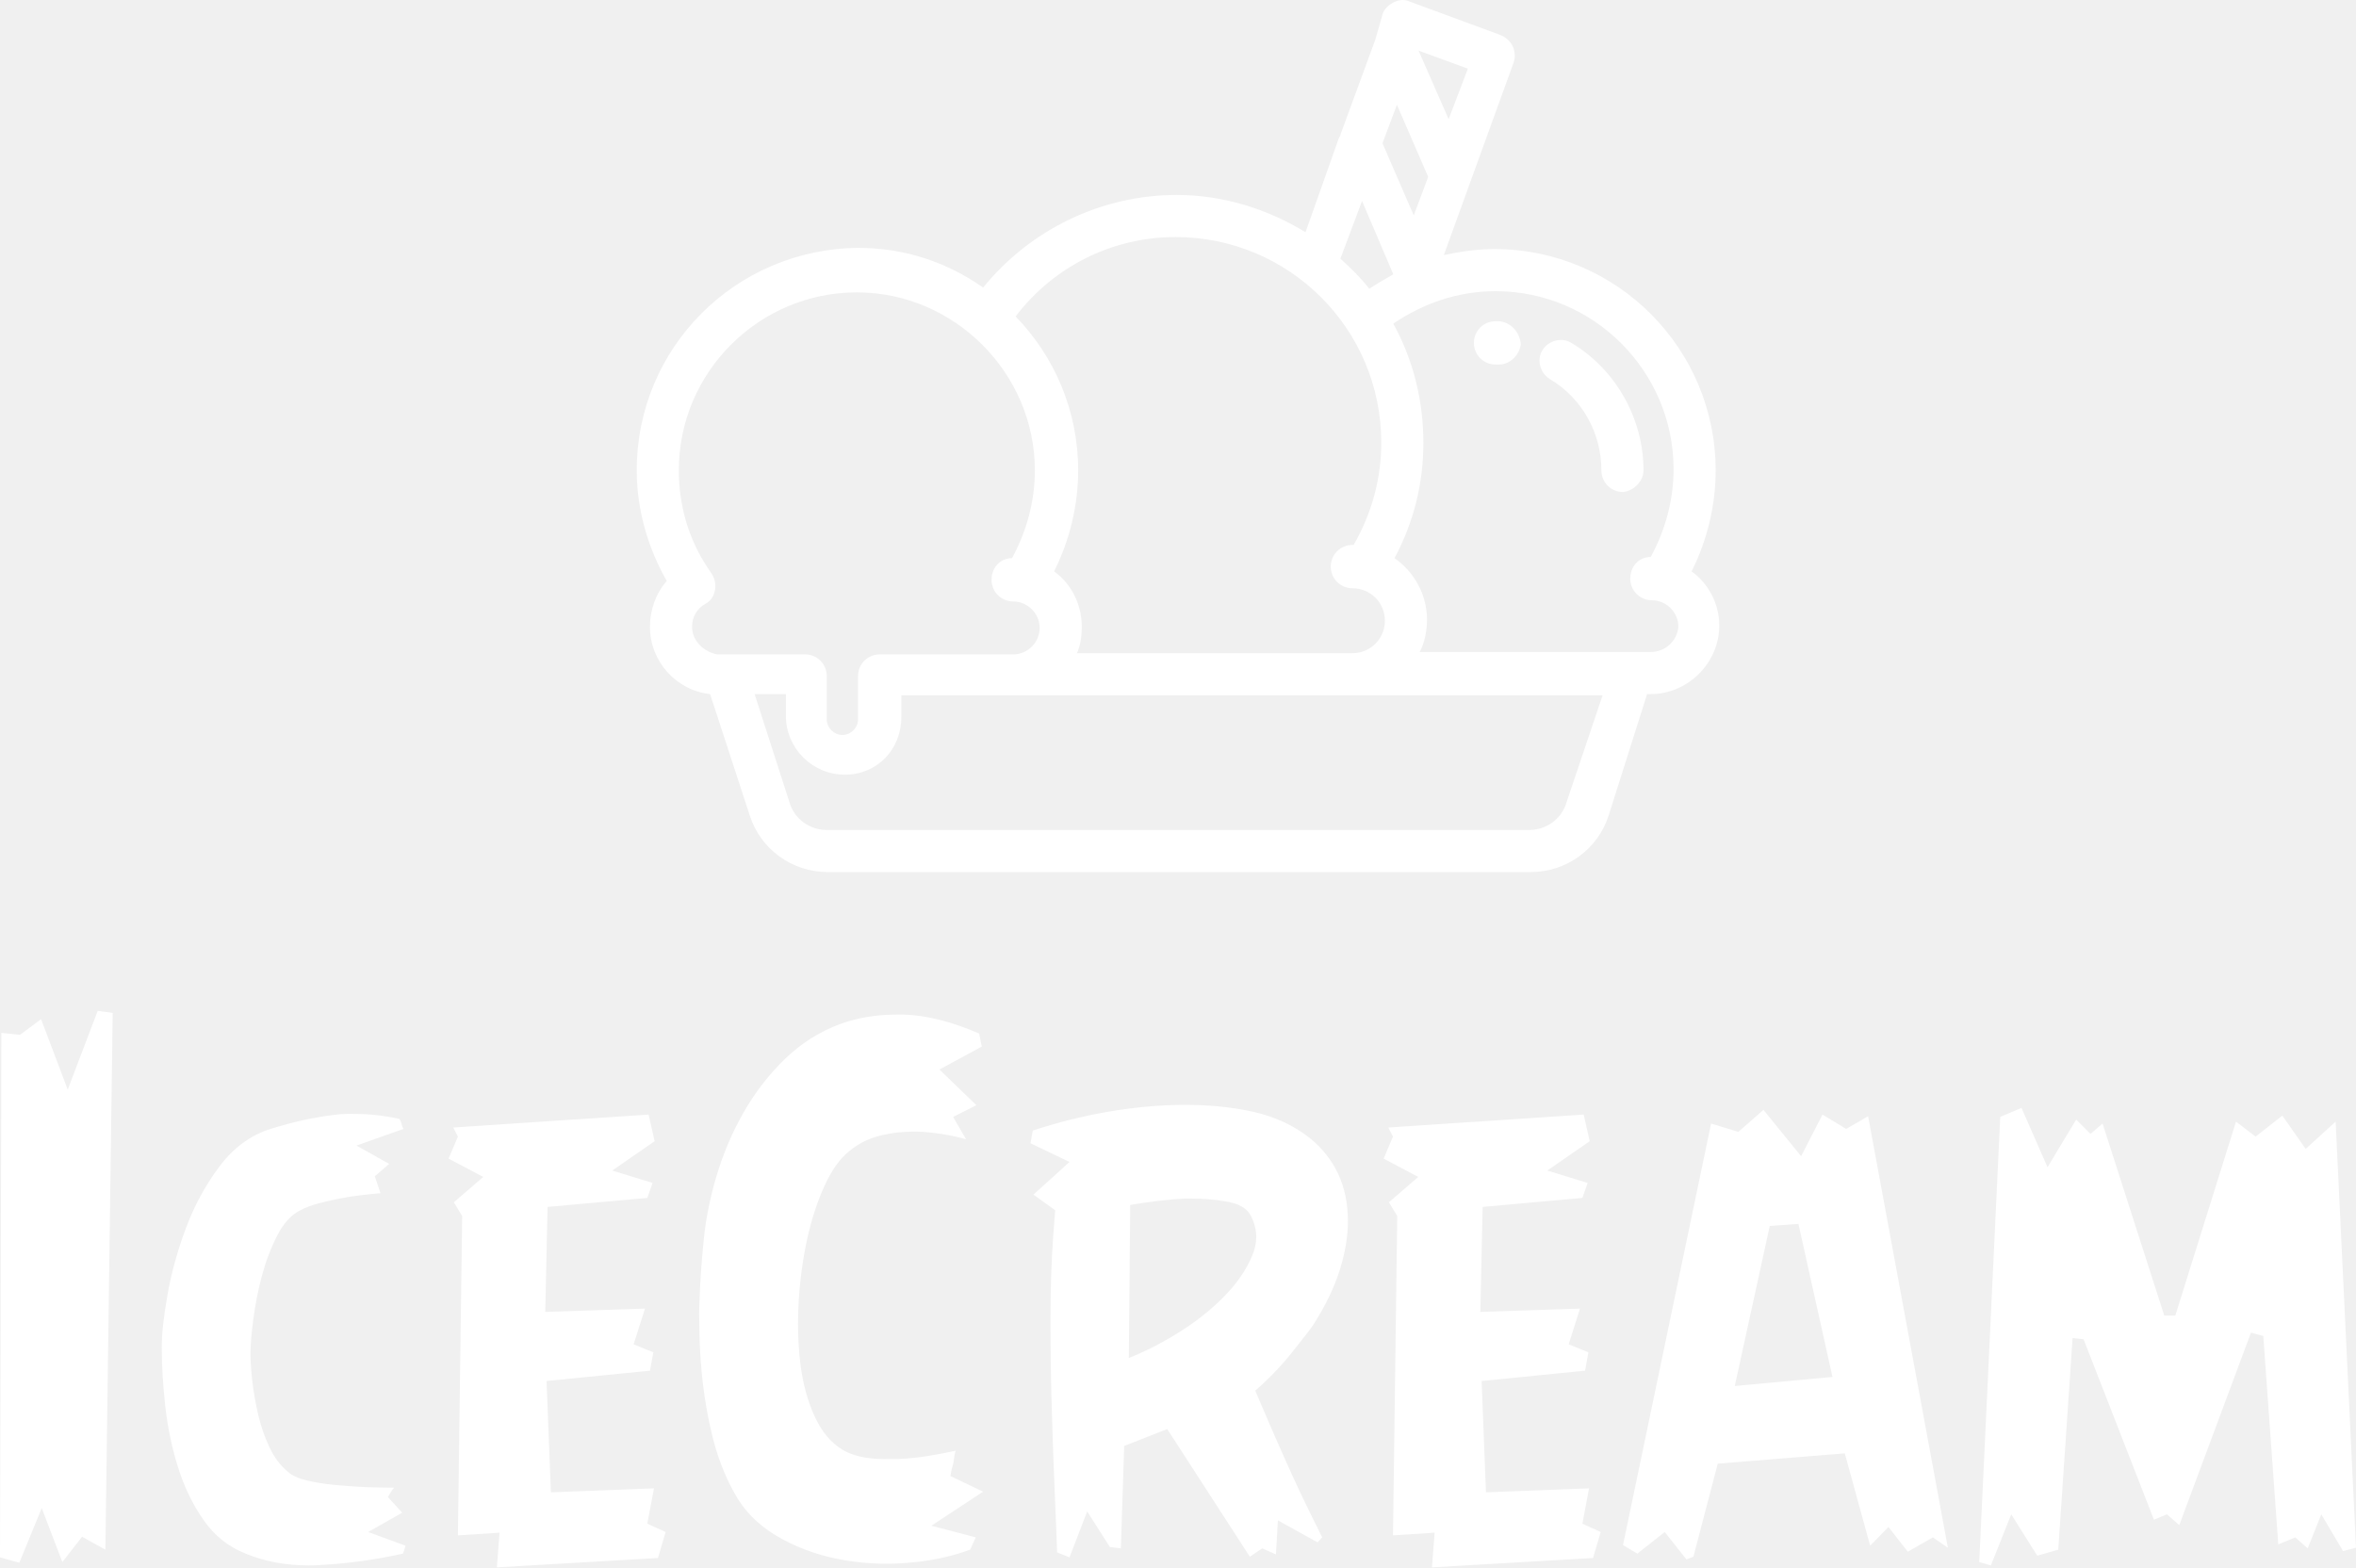
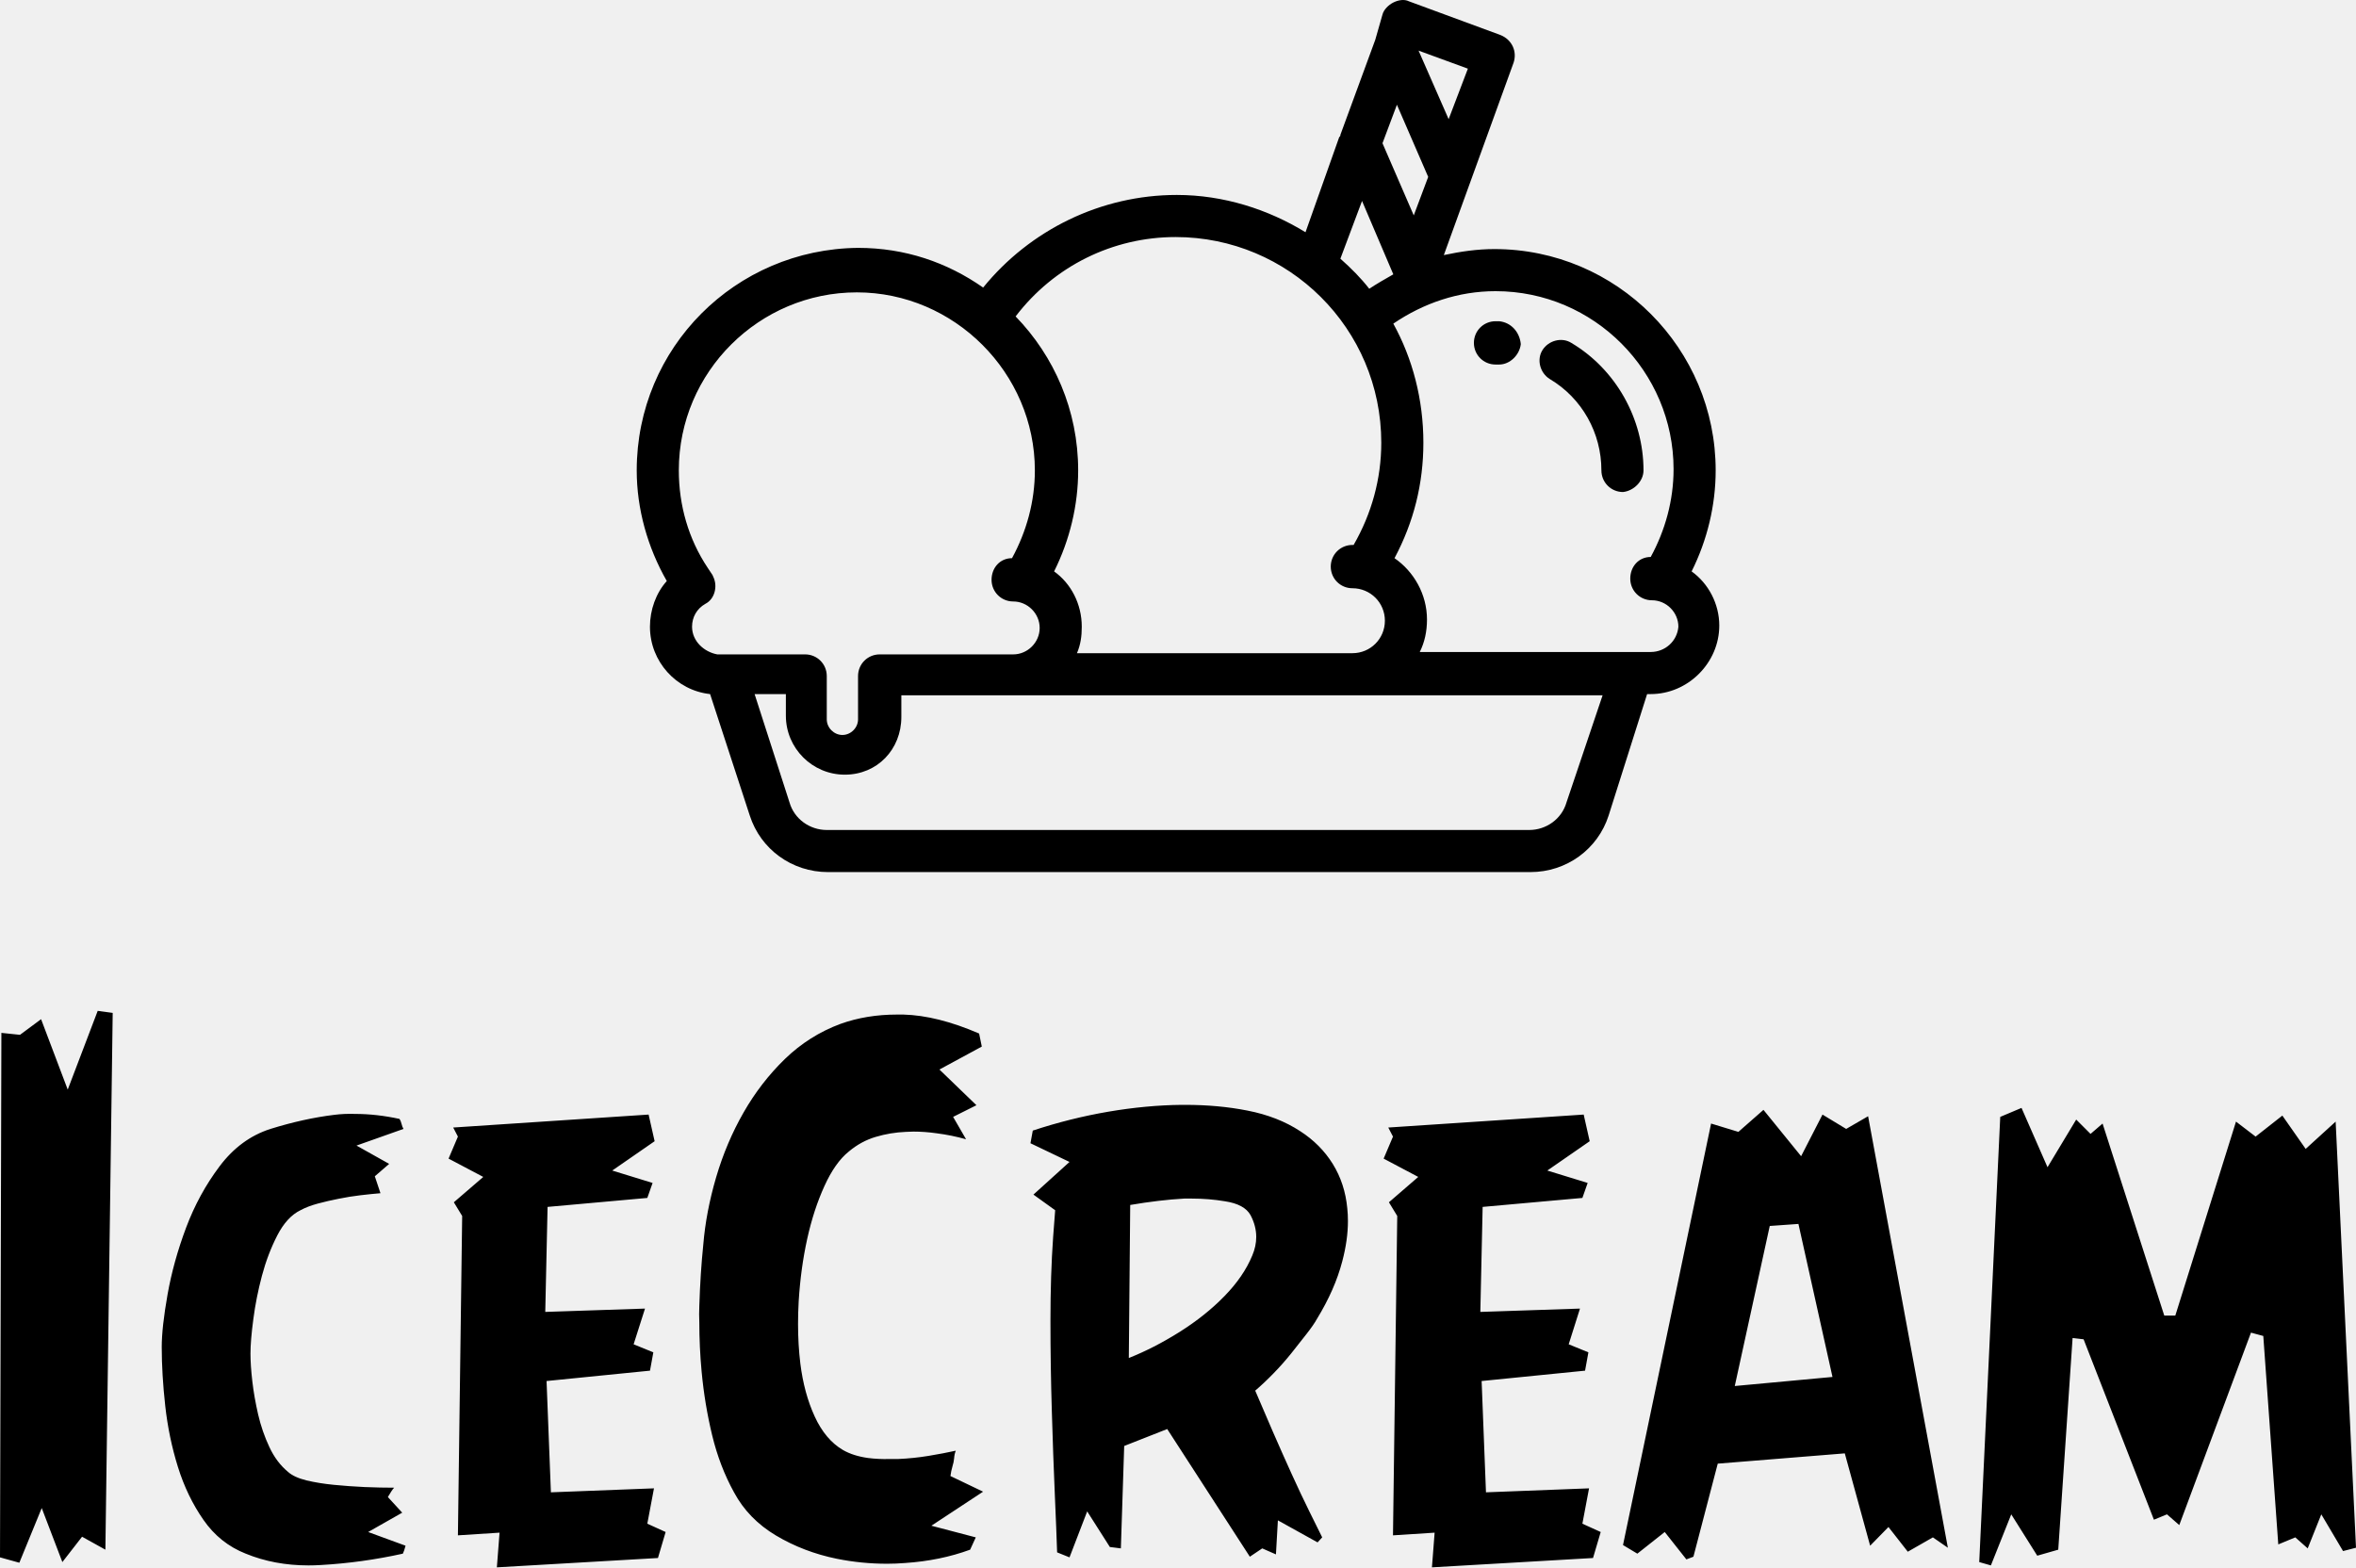
<svg xmlns="http://www.w3.org/2000/svg" version="1.1" height="169.412" width="254.63">
  <defs id="SvgjsDefs1360" />
-   <g id="SvgjsG1361" rel="mainfill" name="main_text" transform="translate(-3.53,-72.56829)" fill="#ffffff">
-     <path d="M3.53 240.90L3.68 184.21L5.69 184.42L7.97 182.73L10.85 190.34L14.09 181.83L15.71 182.05L14.92 240.07L12.40 238.67L10.27 241.41L8.04 235.57L5.62 241.48L3.53 240.90ZM21.01 218.16Q21.01 216.03 21.64 212.48Q22.27 208.93 23.64 205.27Q25.01 201.62 27.27 198.62Q29.52 195.63 32.76 194.59Q36.37 193.47 39.65 193.07Q40.73 192.93 41.92 192.97Q44.22 192.97 46.71 193.51Q46.85 193.72 46.93 194.05Q47.00 194.37 47.14 194.59L42.06 196.39L45.59 198.37L44.04 199.71L44.65 201.54Q43.68 201.62 42.49 201.76Q41.30 201.90 40.13 202.14Q38.96 202.37 37.88 202.66Q36.80 202.95 36.00 203.38Q34.53 204.10 33.50 206.10Q32.47 208.10 31.84 210.46Q31.21 212.83 30.91 215.15Q30.60 217.47 30.60 218.88Q30.60 220.14 30.80 221.87Q31.00 223.60 31.43 225.46Q31.86 227.31 32.64 228.97Q33.41 230.63 34.67 231.67Q35.32 232.25 36.65 232.58Q37.99 232.90 39.61 233.06Q41.23 233.22 42.94 233.30Q44.65 233.37 46.13 233.37Q45.99 233.51 45.83 233.76Q45.66 234.02 45.45 234.38L47.00 236.07L43.32 238.16L47.36 239.64Q47.21 240.22 47.07 240.50Q42.64 241.48 38.17 241.73Q37.52 241.77 36.87 241.77Q33.19 241.77 30.09 240.50Q27.28 239.39 25.52 236.85Q23.75 234.31 22.76 231.13Q21.77 227.96 21.39 224.54Q21.01 221.11 21.01 218.16ZM52.01 197.80L53.02 195.42L52.51 194.44L73.63 193.04L74.28 195.92L69.70 199.09L74.06 200.43L73.49 202.05L62.71 203.02L62.46 214.37L73.24 214.01L72.01 217.87L74.14 218.74L73.78 220.72L62.60 221.84L63.07 233.87L74.21 233.44L73.49 237.26L75.47 238.16L74.64 240.97L57.23 241.98L57.52 238.23L53.02 238.52L53.48 204.00L52.58 202.52L55.76 199.78L52.01 197.80ZM79.11 213.73Q79.22 210.19 79.54 207.09Q79.83 203.56 80.93 199.81Q82.03 196.07 83.89 192.82Q85.74 189.58 88.35 187.04Q90.97 184.50 94.36 183.24Q97.17 182.23 100.48 182.23Q100.81 182.23 101.17 182.23Q104.84 182.33 109.35 184.28L109.64 185.69L105.06 188.17L109.06 192.03L106.54 193.29L107.94 195.71Q106.39 195.27 104.74 195.06Q103.47 194.88 102.25 194.88L101.42 194.91Q99.76 194.98 98.18 195.45Q96.59 195.92 95.26 197.04Q93.78 198.23 92.63 200.77Q91.47 203.31 90.77 206.48Q90.07 209.65 89.85 213.22Q89.78 214.48 89.78 215.67Q89.78 217.91 90.03 219.96Q90.43 223.17 91.58 225.67Q92.73 228.18 94.64 229.30Q95.76 229.94 97.35 230.16Q98.46 230.30 99.65 230.27Q100.12 230.27 100.59 230.27Q102.25 230.20 103.89 229.93Q105.53 229.66 106.83 229.37Q106.68 229.73 106.65 230.18Q106.61 230.63 106.47 231.06Q106.32 231.57 106.25 232.11L109.78 233.80L104.19 237.48L108.99 238.74L108.38 240.07Q105.13 241.26 101.35 241.51Q100.37 241.59 99.40 241.59Q96.63 241.59 93.96 241.05Q90.39 240.32 87.40 238.54Q84.41 236.76 82.86 233.87Q81.31 231.06 80.50 227.71Q79.69 224.36 79.36 220.83Q79.11 218.16 79.11 215.49Q79.07 214.63 79.11 213.73ZM114.90 196.14L115.15 194.77Q119.22 193.43 123.31 192.73Q127.41 192.03 131.23 191.99Q131.44 191.99 131.62 191.99Q135.23 191.99 138.36 192.61Q141.64 193.25 144.06 194.84Q146.25 196.25 147.57 198.37Q148.89 200.50 149.14 203.17Q149.21 203.81 149.21 204.54Q149.21 206.59 148.60 208.90Q147.80 211.96 145.86 215.13Q145.50 215.78 144.74 216.75Q143.98 217.73 143.10 218.83Q142.22 219.93 141.19 220.99Q140.16 222.05 139.19 222.88Q140.09 225.01 141.12 227.37Q142.15 229.73 143.14 231.91Q144.13 234.09 145.03 235.91Q145.93 237.73 146.43 238.74L145.93 239.28L141.64 236.90L141.43 240.58L139.95 239.93L138.61 240.83L129.68 227.03L125.03 228.86L124.67 239.93L123.48 239.78L121.03 235.93L119.12 240.90L117.78 240.36Q117.71 238.16 117.53 234.05Q117.35 229.94 117.21 225.12Q117.06 220.29 117.06 215.31Q117.06 210.34 117.35 206.27L117.57 203.38L115.22 201.69L119.12 198.16L114.90 196.14M125.53 219.35Q128.20 218.30 131.01 216.54Q133.82 214.77 135.87 212.66Q137.93 210.55 138.87 208.28Q139.30 207.27 139.30 206.27Q139.30 205.08 138.69 203.92Q138.04 202.73 135.91 202.41Q134.18 202.12 132.34 202.12Q131.95 202.12 131.51 202.12Q128.85 202.27 125.68 202.81L125.53 219.35ZM153.07 197.80L154.08 195.42L153.57 194.44L174.69 193.04L175.34 195.92L170.76 199.09L175.12 200.43L174.55 202.05L163.77 203.02L163.52 214.37L174.29 214.01L173.07 217.87L175.20 218.74L174.84 220.72L163.66 221.84L164.13 233.87L175.27 233.44L174.55 237.26L176.53 238.16L175.70 240.97L158.29 241.98L158.58 238.23L154.08 238.52L154.54 204.00L153.64 202.52L156.81 199.78L153.07 197.80ZM178.94 239.57L188.46 194.01L191.41 194.91L194.12 192.53L198.19 197.54L200.50 193.04L203.06 194.59L205.43 193.22L214.05 239.86L212.43 238.74L209.72 240.29L207.63 237.62L205.65 239.64L202.91 229.66L189.18 230.77L186.55 240.83L185.79 241.12L183.45 238.16L180.49 240.50L178.94 239.57M191.02 222.38L201.58 221.40L197.90 204.86L194.80 205.08L191.02 222.38ZM217.44 241.41L219.71 193.29L222.01 192.32L224.82 198.73L227.92 193.58L229.47 195.13L230.77 194.01L237.44 214.77L238.63 214.77L245.19 193.80L247.31 195.42L250.20 193.15L252.72 196.75L255.96 193.80L258.16 239.86L256.76 240.22L254.41 236.25L252.94 239.93L251.60 238.74L249.76 239.50L248.14 216.97L246.81 216.61L239.06 237.41L237.73 236.25L236.32 236.83L228.72 217.33L227.53 217.19L225.98 240.07L223.71 240.72L220.90 236.25L218.70 241.77L217.44 241.41Z" fill="#ffffff" style="fill: rgb(255, 255, 255);" />
+   <g id="SvgjsG1361" rel="mainfill" name="main_text" transform="translate(-3.53,-72.56829)" fill="#000">
+     <path d="M3.53 240.90L3.68 184.21L5.69 184.42L7.97 182.73L10.85 190.34L14.09 181.83L15.71 182.05L14.92 240.07L12.40 238.67L10.27 241.41L8.04 235.57L5.62 241.48L3.53 240.90ZM21.01 218.16Q21.01 216.03 21.64 212.48Q22.27 208.93 23.64 205.27Q25.01 201.62 27.27 198.62Q29.52 195.63 32.76 194.59Q36.37 193.47 39.65 193.07Q40.73 192.93 41.92 192.97Q44.22 192.97 46.71 193.51Q46.85 193.72 46.93 194.05Q47.00 194.37 47.14 194.59L42.06 196.39L45.59 198.37L44.04 199.71L44.65 201.54Q43.68 201.62 42.49 201.76Q41.30 201.90 40.13 202.14Q38.96 202.37 37.88 202.66Q36.80 202.95 36.00 203.38Q34.53 204.10 33.50 206.10Q32.47 208.10 31.84 210.46Q31.21 212.83 30.91 215.15Q30.60 217.47 30.60 218.88Q30.60 220.14 30.80 221.87Q31.00 223.60 31.43 225.46Q31.86 227.31 32.64 228.97Q33.41 230.63 34.67 231.67Q35.32 232.25 36.65 232.58Q37.99 232.90 39.61 233.06Q41.23 233.22 42.94 233.30Q44.65 233.37 46.13 233.37Q45.99 233.51 45.83 233.76Q45.66 234.02 45.45 234.38L47.00 236.07L43.32 238.16L47.36 239.64Q47.21 240.22 47.07 240.50Q42.64 241.48 38.17 241.73Q37.52 241.77 36.87 241.77Q33.19 241.77 30.09 240.50Q27.28 239.39 25.52 236.85Q23.75 234.31 22.76 231.13Q21.77 227.96 21.39 224.54Q21.01 221.11 21.01 218.16ZM52.01 197.80L53.02 195.42L52.51 194.44L73.63 193.04L74.28 195.92L69.70 199.09L74.06 200.43L73.49 202.05L62.71 203.02L62.46 214.37L73.24 214.01L72.01 217.87L74.14 218.74L73.78 220.72L62.60 221.84L63.07 233.87L74.21 233.44L73.49 237.26L75.47 238.16L74.64 240.97L57.23 241.98L57.52 238.23L53.02 238.52L53.48 204.00L52.58 202.52L55.76 199.78L52.01 197.80ZM79.11 213.73Q79.22 210.19 79.54 207.09Q79.83 203.56 80.93 199.81Q82.03 196.07 83.89 192.82Q85.74 189.58 88.35 187.04Q90.97 184.50 94.36 183.24Q97.17 182.23 100.48 182.23Q100.81 182.23 101.17 182.23Q104.84 182.33 109.35 184.28L109.64 185.69L105.06 188.17L109.06 192.03L106.54 193.29L107.94 195.71Q106.39 195.27 104.74 195.06Q103.47 194.88 102.25 194.88L101.42 194.91Q99.76 194.98 98.18 195.45Q96.59 195.92 95.26 197.04Q93.78 198.23 92.63 200.77Q91.47 203.31 90.77 206.48Q90.07 209.65 89.85 213.22Q89.78 214.48 89.78 215.67Q89.78 217.91 90.03 219.96Q90.43 223.17 91.58 225.67Q92.73 228.18 94.64 229.30Q95.76 229.94 97.35 230.16Q98.46 230.30 99.65 230.27Q100.12 230.27 100.59 230.27Q102.25 230.20 103.89 229.93Q105.53 229.66 106.83 229.37Q106.68 229.73 106.65 230.18Q106.61 230.63 106.47 231.06Q106.32 231.57 106.25 232.11L109.78 233.80L104.19 237.48L108.99 238.74L108.38 240.07Q105.13 241.26 101.35 241.51Q100.37 241.59 99.40 241.59Q96.63 241.59 93.96 241.05Q90.39 240.32 87.40 238.54Q84.41 236.76 82.86 233.87Q81.31 231.06 80.50 227.71Q79.69 224.36 79.36 220.83Q79.11 218.16 79.11 215.49Q79.07 214.63 79.11 213.73ZM114.90 196.14L115.15 194.77Q119.22 193.43 123.31 192.73Q127.41 192.03 131.23 191.99Q131.44 191.99 131.62 191.99Q135.23 191.99 138.36 192.61Q141.64 193.25 144.06 194.84Q146.25 196.25 147.57 198.37Q148.89 200.50 149.14 203.17Q149.21 203.81 149.21 204.54Q149.21 206.59 148.60 208.90Q147.80 211.96 145.86 215.13Q145.50 215.78 144.74 216.75Q143.98 217.73 143.10 218.83Q142.22 219.93 141.19 220.99Q140.16 222.05 139.19 222.88Q140.09 225.01 141.12 227.37Q142.15 229.73 143.14 231.91Q144.13 234.09 145.03 235.91Q145.93 237.73 146.43 238.74L145.93 239.28L141.64 236.90L141.43 240.58L139.95 239.93L138.61 240.83L129.68 227.03L125.03 228.86L124.67 239.93L123.48 239.78L121.03 235.93L119.12 240.90L117.78 240.36Q117.71 238.16 117.53 234.05Q117.35 229.94 117.21 225.12Q117.06 220.29 117.06 215.31Q117.06 210.34 117.35 206.27L117.57 203.38L115.22 201.69L119.12 198.16L114.90 196.14M125.53 219.35Q128.20 218.30 131.01 216.54Q133.82 214.77 135.87 212.66Q137.93 210.55 138.87 208.28Q139.30 207.27 139.30 206.27Q139.30 205.08 138.69 203.92Q138.04 202.73 135.91 202.41Q134.18 202.12 132.34 202.12Q131.95 202.12 131.51 202.12Q128.85 202.27 125.68 202.81L125.53 219.35ZM153.07 197.80L154.08 195.42L153.57 194.44L174.69 193.04L175.34 195.92L170.76 199.09L175.12 200.43L174.55 202.05L163.77 203.02L163.52 214.37L174.29 214.01L173.07 217.87L175.20 218.74L174.84 220.72L163.66 221.84L164.13 233.87L175.27 233.44L174.55 237.26L176.53 238.16L175.70 240.97L158.29 241.98L158.58 238.23L154.08 238.52L154.54 204.00L153.64 202.52L156.81 199.78L153.07 197.80ZM178.94 239.57L188.46 194.01L191.41 194.91L194.12 192.53L198.19 197.54L200.50 193.04L203.06 194.59L205.43 193.22L214.05 239.86L212.43 238.74L209.72 240.29L207.63 237.62L205.65 239.64L202.91 229.66L189.18 230.77L186.55 240.83L185.79 241.12L183.45 238.16L180.49 240.50L178.94 239.57M191.02 222.38L201.58 221.40L197.90 204.86L194.80 205.08L191.02 222.38ZM217.44 241.41L219.71 193.29L222.01 192.32L224.82 198.73L227.92 193.58L229.47 195.13L230.77 194.01L237.44 214.77L238.63 214.77L245.19 193.80L247.31 195.42L250.20 193.15L252.72 196.75L255.96 193.80L258.16 239.86L256.76 240.22L254.41 236.25L252.94 239.93L251.60 238.74L249.76 239.50L248.14 216.97L246.81 216.61L239.06 237.41L237.73 236.25L236.32 236.83L228.72 217.33L227.53 217.19L225.98 240.07L223.71 240.72L220.90 236.25L218.70 241.77L217.44 241.41Z" fill="#000" style="fill: rgb(0, 0, 0);" />
  </g>
-   <g id="SvgjsG1362" rel="mainfill" name="symbol" transform="translate(62.315,-17.79828) scale(1.3)" fill="#ffffff">
-     <g fill="#ffffff">
-       <path d="M92.7,61.2c1.3-2.6,2-5.5,2-8.4c0-10.1-8.2-18.4-18.4-18.4c-1.4,0-2.8,0.2-4.2,0.5l5.8-16   c0.3-0.9-0.1-1.9-1.1-2.3l-7.6-2.8c-0.4-0.2-0.9-0.1-1.3,0.1c-0.4,0.2-0.8,0.6-0.9,1L66.4,17c0,0,0,0,0,0l-2.9,7.9   c0,0.1,0,0.1-0.1,0.2L60.6,33c-3.1-1.9-6.8-3.1-10.7-3.1c-6.3,0-12.2,2.9-16.1,7.7c-3-2.1-6.5-3.3-10.4-3.3   C13.2,34.4,5,42.6,5,52.8C5,56,5.9,59.2,7.5,62c-0.9,1-1.4,2.4-1.4,3.8c0,2.9,2.2,5.3,5,5.6l3.3,10.1c0.9,2.8,3.5,4.7,6.5,4.7h58.4   c3,0,5.6-1.9,6.5-4.7L89,71.4h0.3c3.1,0,5.7-2.6,5.7-5.7C95,63.9,94.1,62.2,92.7,61.2z M68.2,22.4l2.6,6l-1.2,3.2l-2.6-6L68.2,22.4   z M72.5,23.6L70,17.9l4.1,1.5L72.5,23.6z M65.3,30.4l2.6,6.1c-0.7,0.4-1.4,0.8-2,1.2c-0.7-0.9-1.5-1.7-2.4-2.5L65.3,30.4z    M49.8,33.4c9.4,0,17.1,7.6,17.1,17.1c0,3-0.8,5.9-2.3,8.5h-0.1c-1,0-1.8,0.8-1.8,1.8s0.8,1.8,1.8,1.8c1.5,0,2.7,1.2,2.7,2.7   c0,1.5-1.2,2.7-2.7,2.7H41.6c0.3-0.7,0.4-1.4,0.4-2.2c0-1.9-0.9-3.6-2.3-4.6c1.3-2.6,2-5.5,2-8.4c0-5-2-9.5-5.2-12.8   C39.7,35.8,44.6,33.4,49.8,33.4z M9.6,65.8c0-0.8,0.4-1.5,1.1-1.9c0.4-0.2,0.7-0.6,0.8-1.1c0.1-0.5,0-0.9-0.2-1.3l-0.4-0.6   c-1.6-2.4-2.4-5.2-2.4-8.1c0-8.2,6.7-14.8,14.8-14.8s14.8,6.7,14.8,14.8c0,2.6-0.7,5.1-1.9,7.3c-1,0-1.7,0.8-1.7,1.8   c0,1,0.8,1.8,1.8,1.8c1.2,0,2.2,1,2.2,2.2c0,1.2-1,2.2-2.2,2.2h-2.6c0,0,0,0,0,0h-8.5c-1,0-1.8,0.8-1.8,1.8v3.6   c0,0.7-0.6,1.3-1.3,1.3c-0.7,0-1.3-0.6-1.3-1.3v-3.6c0-1-0.8-1.8-1.8-1.8h-7.3C10.6,67.9,9.6,67,9.6,65.8z M82.3,80.4   c-0.4,1.4-1.7,2.3-3.1,2.3H20.8c-1.4,0-2.7-0.9-3.1-2.3l-2.9-9h2.6v1.8c0,2.7,2.2,4.9,4.9,4.9S27,76,27,73.3v-1.8h9.3c0,0,0,0,0,0   H64c0,0,0,0,0,0h21.3L82.3,80.4z M89.3,67.9H70.1c0.4-0.8,0.6-1.7,0.6-2.7c0-2.1-1.1-4-2.7-5.1c1.6-3,2.4-6.2,2.4-9.6   c0-3.6-0.9-7-2.5-9.9c2.5-1.7,5.4-2.7,8.5-2.7c8.2,0,14.8,6.7,14.8,14.8c0,2.6-0.7,5.1-1.9,7.3c-1,0-1.7,0.8-1.7,1.8   c0,1,0.8,1.8,1.8,1.8c1.2,0,2.2,1,2.2,2.2C91.5,67,90.5,67.9,89.3,67.9z" fill="#ffffff" style="fill: rgb(255, 255, 255);" />
-       <path d="M76.7,40.4c-0.1,0-0.2,0-0.3,0c-1,0-1.8,0.8-1.8,1.8s0.8,1.8,1.8,1.8l0.2,0c0,0,0,0,0.1,0   c0.9,0,1.7-0.8,1.8-1.7C78.4,41.3,77.7,40.5,76.7,40.4z" fill="#ffffff" style="fill: rgb(255, 255, 255);" />
-       <path d="M88.7,52.8c0-4.3-2.3-8.4-6-10.6c-0.8-0.5-1.9-0.2-2.4,0.6c-0.5,0.8-0.2,1.9,0.6,2.4   c2.7,1.6,4.3,4.5,4.3,7.6c0,1,0.8,1.8,1.8,1.8C87.9,54.5,88.7,53.7,88.7,52.8z" fill="#ffffff" style="fill: rgb(255, 255, 255);" />
+   <g id="SvgjsG1362" rel="mainfill" name="symbol" transform="translate(62.315,-17.79828) scale(1.3)" fill="#000">
+     <g fill="#000">
+       <path d="M92.7,61.2c1.3-2.6,2-5.5,2-8.4c0-10.1-8.2-18.4-18.4-18.4c-1.4,0-2.8,0.2-4.2,0.5l5.8-16   c0.3-0.9-0.1-1.9-1.1-2.3l-7.6-2.8c-0.4-0.2-0.9-0.1-1.3,0.1c-0.4,0.2-0.8,0.6-0.9,1L66.4,17c0,0,0,0,0,0l-2.9,7.9   c0,0.1,0,0.1-0.1,0.2L60.6,33c-3.1-1.9-6.8-3.1-10.7-3.1c-6.3,0-12.2,2.9-16.1,7.7c-3-2.1-6.5-3.3-10.4-3.3   C13.2,34.4,5,42.6,5,52.8C5,56,5.9,59.2,7.5,62c-0.9,1-1.4,2.4-1.4,3.8c0,2.9,2.2,5.3,5,5.6l3.3,10.1c0.9,2.8,3.5,4.7,6.5,4.7h58.4   c3,0,5.6-1.9,6.5-4.7L89,71.4h0.3c3.1,0,5.7-2.6,5.7-5.7C95,63.9,94.1,62.2,92.7,61.2z M68.2,22.4l2.6,6l-1.2,3.2l-2.6-6L68.2,22.4   z M72.5,23.6L70,17.9l4.1,1.5L72.5,23.6z M65.3,30.4l2.6,6.1c-0.7,0.4-1.4,0.8-2,1.2c-0.7-0.9-1.5-1.7-2.4-2.5L65.3,30.4z    M49.8,33.4c9.4,0,17.1,7.6,17.1,17.1c0,3-0.8,5.9-2.3,8.5h-0.1c-1,0-1.8,0.8-1.8,1.8s0.8,1.8,1.8,1.8c1.5,0,2.7,1.2,2.7,2.7   c0,1.5-1.2,2.7-2.7,2.7H41.6c0.3-0.7,0.4-1.4,0.4-2.2c0-1.9-0.9-3.6-2.3-4.6c1.3-2.6,2-5.5,2-8.4c0-5-2-9.5-5.2-12.8   C39.7,35.8,44.6,33.4,49.8,33.4z M9.6,65.8c0-0.8,0.4-1.5,1.1-1.9c0.4-0.2,0.7-0.6,0.8-1.1c0.1-0.5,0-0.9-0.2-1.3l-0.4-0.6   c-1.6-2.4-2.4-5.2-2.4-8.1c0-8.2,6.7-14.8,14.8-14.8s14.8,6.7,14.8,14.8c0,2.6-0.7,5.1-1.9,7.3c-1,0-1.7,0.8-1.7,1.8   c0,1,0.8,1.8,1.8,1.8c1.2,0,2.2,1,2.2,2.2c0,1.2-1,2.2-2.2,2.2h-2.6c0,0,0,0,0,0h-8.5c-1,0-1.8,0.8-1.8,1.8v3.6   c0,0.7-0.6,1.3-1.3,1.3c-0.7,0-1.3-0.6-1.3-1.3v-3.6c0-1-0.8-1.8-1.8-1.8h-7.3C10.6,67.9,9.6,67,9.6,65.8z M82.3,80.4   c-0.4,1.4-1.7,2.3-3.1,2.3H20.8c-1.4,0-2.7-0.9-3.1-2.3l-2.9-9h2.6v1.8c0,2.7,2.2,4.9,4.9,4.9S27,76,27,73.3v-1.8h9.3c0,0,0,0,0,0   H64c0,0,0,0,0,0h21.3L82.3,80.4z M89.3,67.9H70.1c0.4-0.8,0.6-1.7,0.6-2.7c0-2.1-1.1-4-2.7-5.1c1.6-3,2.4-6.2,2.4-9.6   c0-3.6-0.9-7-2.5-9.9c2.5-1.7,5.4-2.7,8.5-2.7c8.2,0,14.8,6.7,14.8,14.8c0,2.6-0.7,5.1-1.9,7.3c-1,0-1.7,0.8-1.7,1.8   c0,1,0.8,1.8,1.8,1.8c1.2,0,2.2,1,2.2,2.2C91.5,67,90.5,67.9,89.3,67.9z" fill="#000" style="fill: rgb(0, 0, 0);" />
+       <path d="M76.7,40.4c-0.1,0-0.2,0-0.3,0c-1,0-1.8,0.8-1.8,1.8s0.8,1.8,1.8,1.8l0.2,0c0,0,0,0,0.1,0   c0.9,0,1.7-0.8,1.8-1.7C78.4,41.3,77.7,40.5,76.7,40.4z" fill="#000" style="fill: rgb(0, 0, 0);" />
+       <path d="M88.7,52.8c0-4.3-2.3-8.4-6-10.6c-0.8-0.5-1.9-0.2-2.4,0.6c-0.5,0.8-0.2,1.9,0.6,2.4   c2.7,1.6,4.3,4.5,4.3,7.6c0,1,0.8,1.8,1.8,1.8C87.9,54.5,88.7,53.7,88.7,52.8z" fill="#000" style="fill: rgb(0, 0, 0);" />
    </g>
  </g>
</svg>
